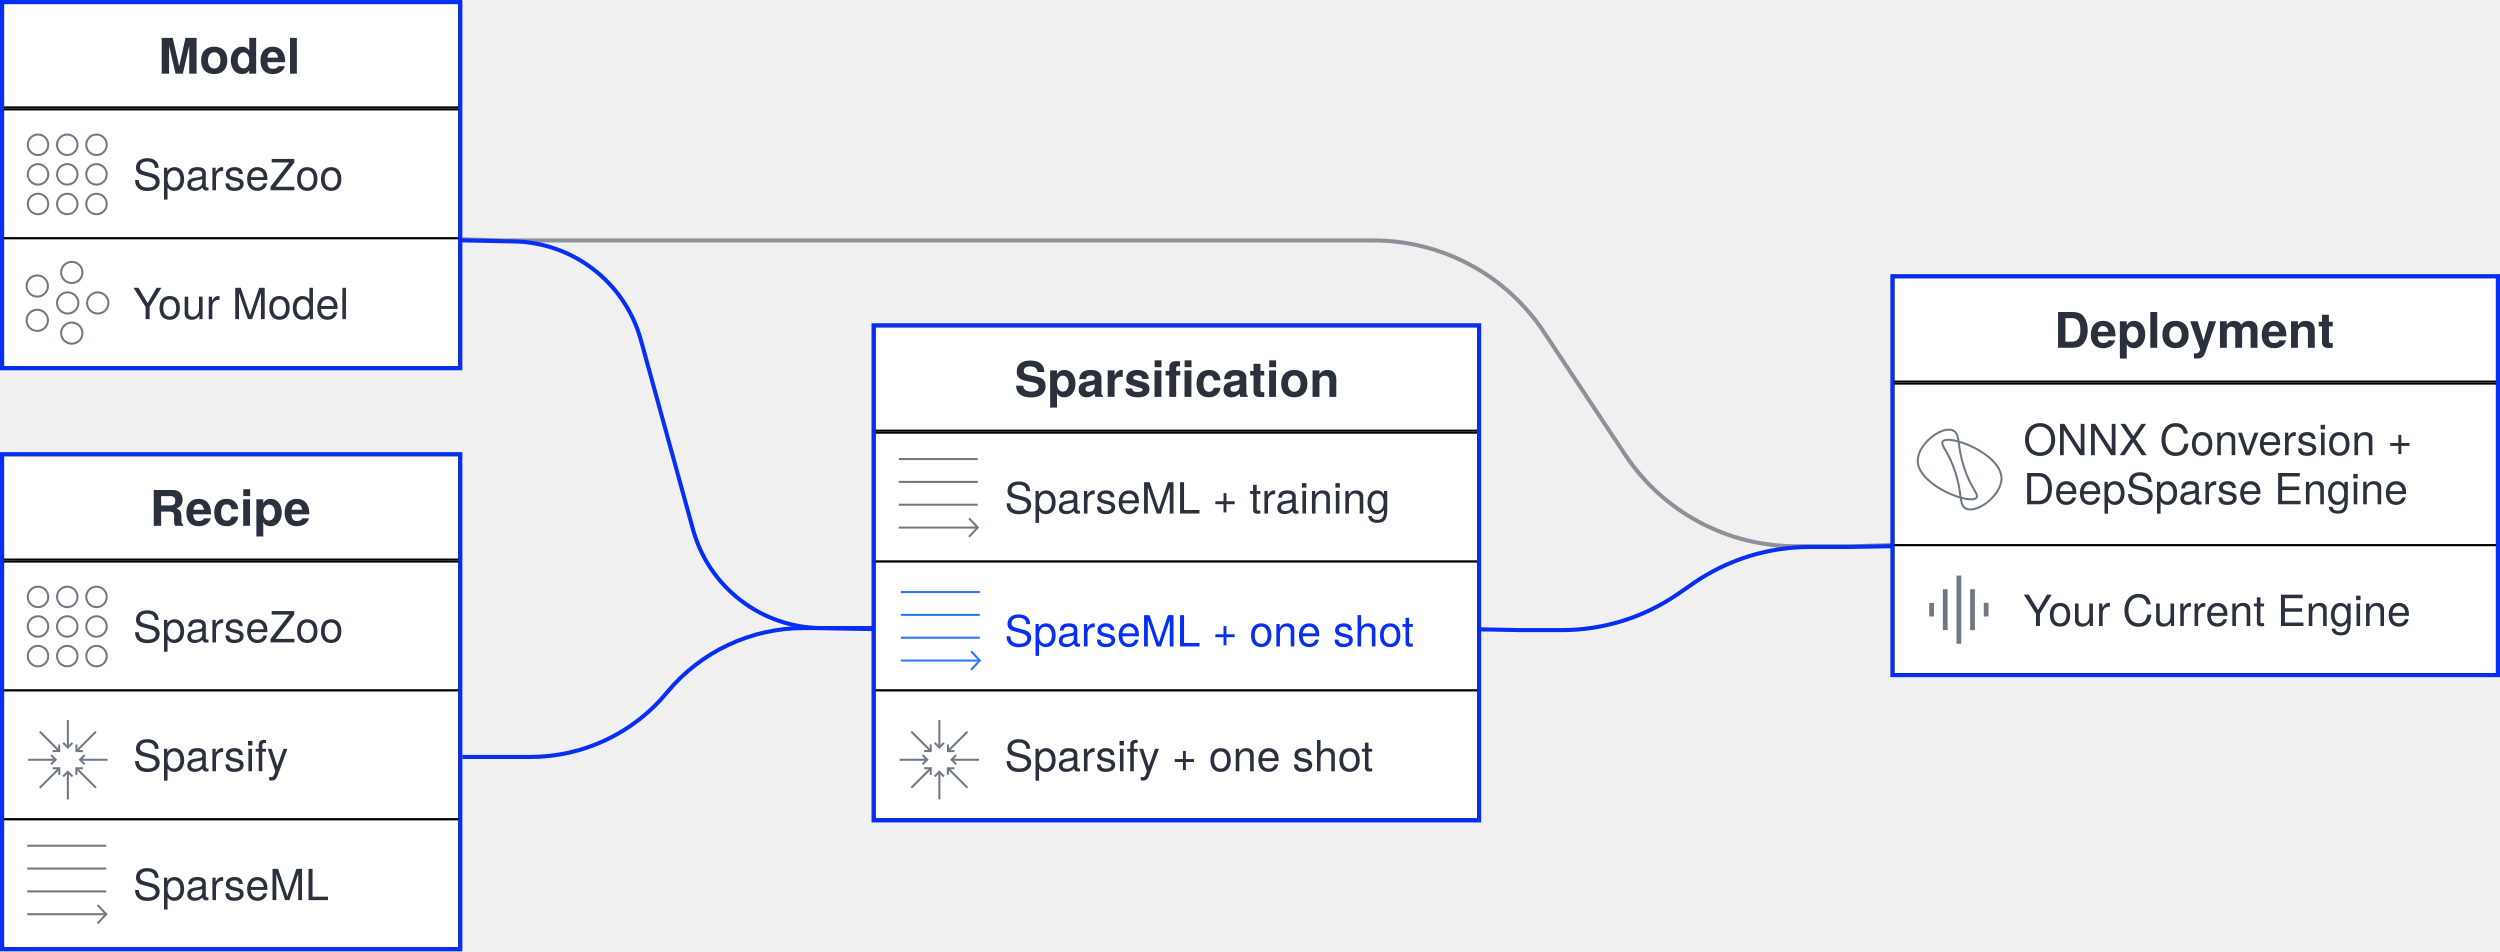
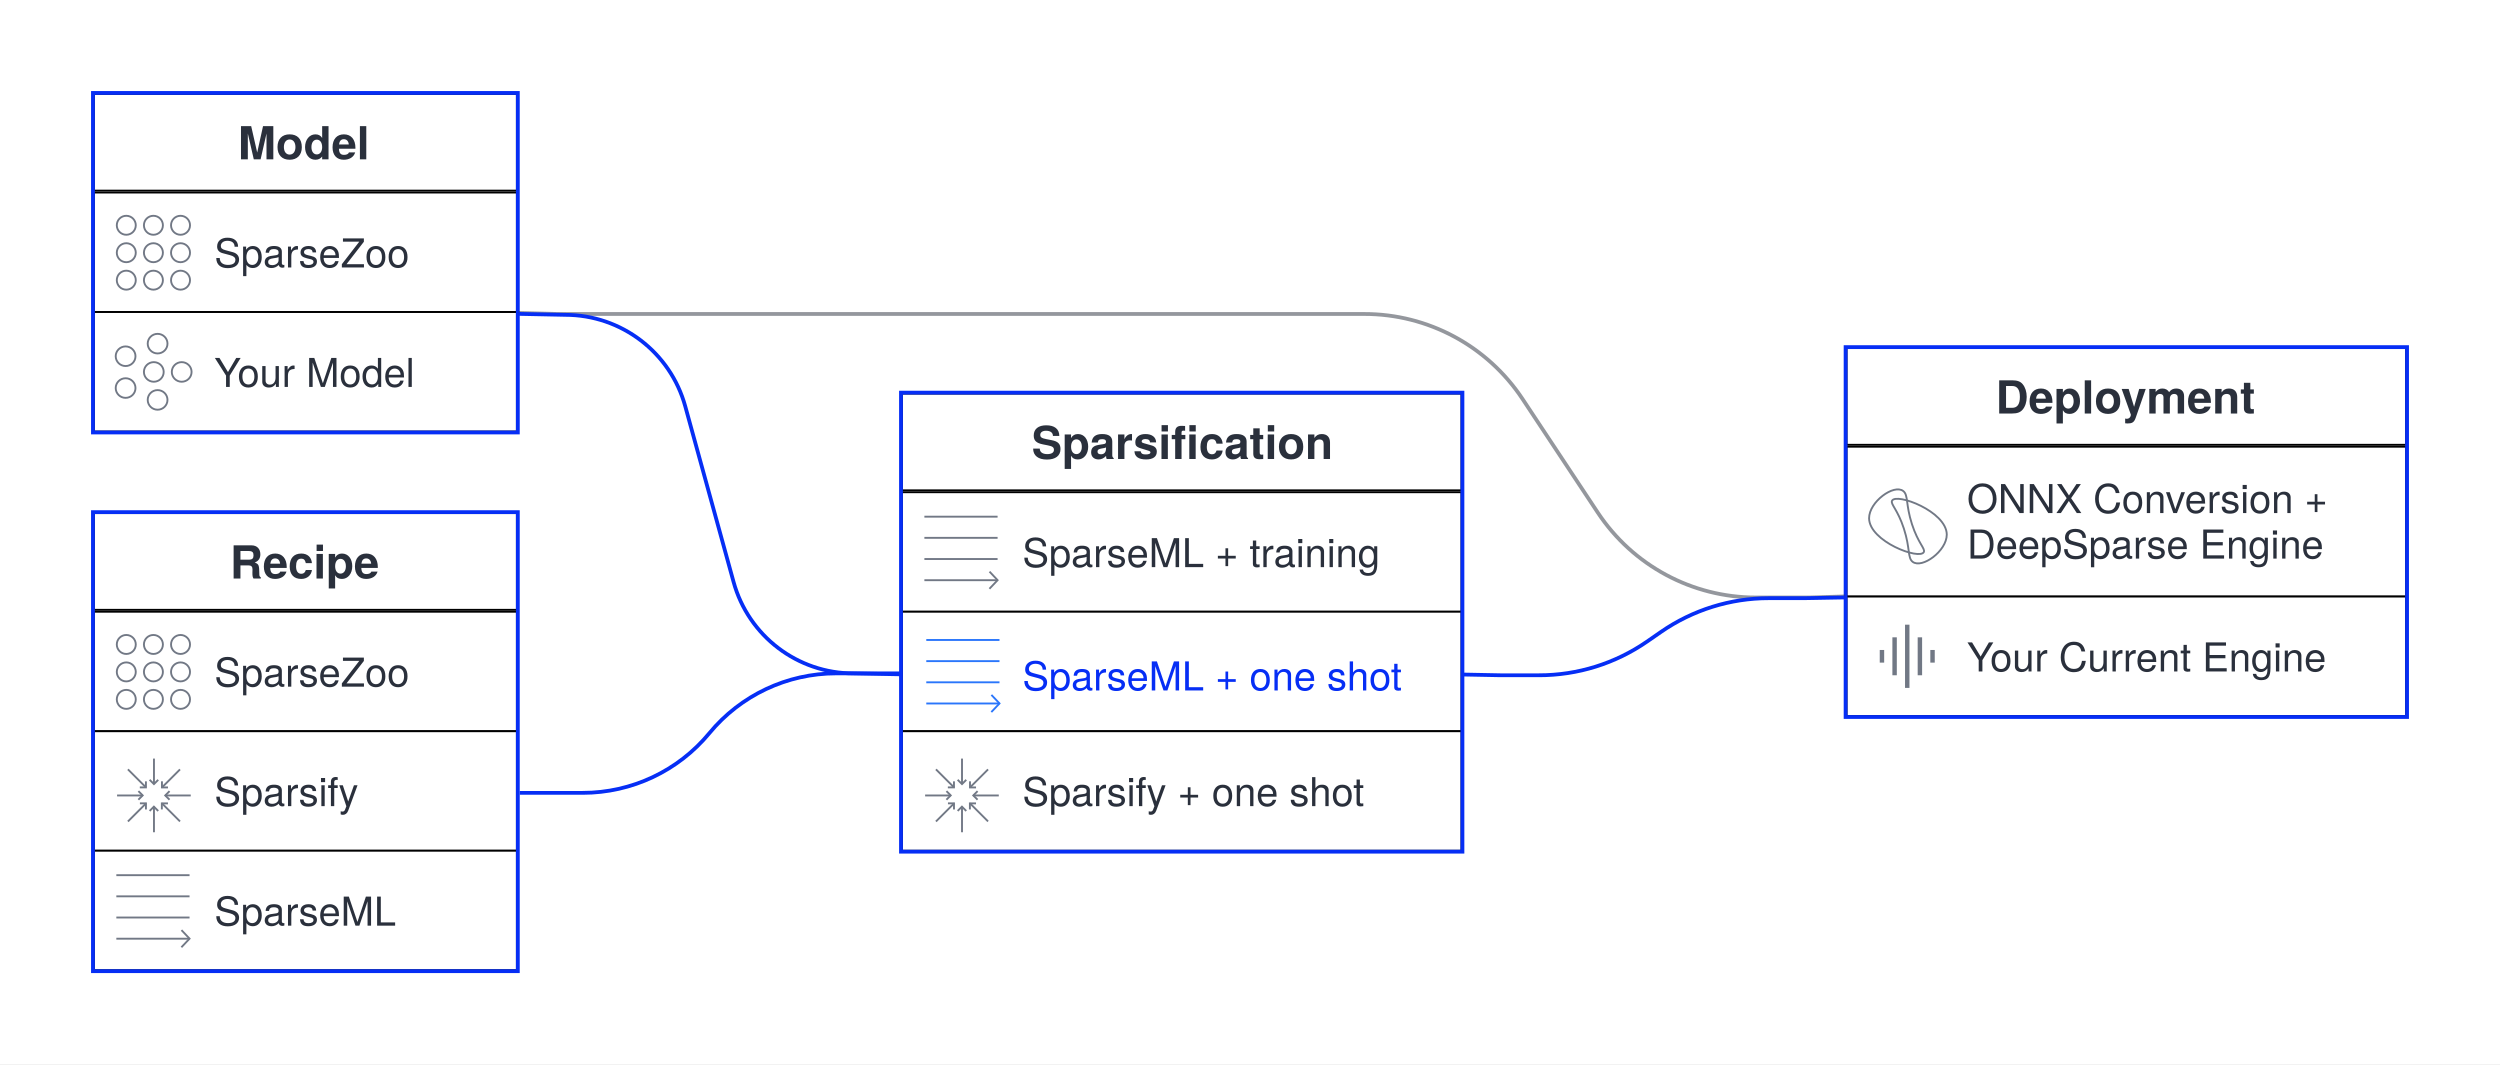
- <svg xmlns="http://www.w3.org/2000/svg" width="1222px" height="465px" viewBox="0 0 1222 465" version="1.1">
+ <svg xmlns="http://www.w3.org/2000/svg" width="1318px" height="561px" viewBox="0 0 1318 561" version="1.1">
  <defs>
    <filter id="filter-1">
      <feColorMatrix in="SourceGraphic" type="matrix" values="0 0 0 0 0.165 0 0 0 0 0.188 0 0 0 0 0.235 0 0 0 1 0" />
    </filter>
    <filter id="filter-2">
      <feColorMatrix in="SourceGraphic" type="matrix" values="0 0 0 0 0.165 0 0 0 0 0.188 0 0 0 0 0.235 0 0 0 1 0" />
    </filter>
    <filter id="filter-3">
      <feColorMatrix in="SourceGraphic" type="matrix" values="0 0 0 0 0.165 0 0 0 0 0.188 0 0 0 0 0.235 0 0 0 1 0" />
    </filter>
    <filter id="filter-4">
      <feColorMatrix in="SourceGraphic" type="matrix" values="0 0 0 0 0.165 0 0 0 0 0.188 0 0 0 0 0.235 0 0 0 1 0" />
    </filter>
    <filter id="filter-5">
      <feColorMatrix in="SourceGraphic" type="matrix" values="0 0 0 0 0.165 0 0 0 0 0.188 0 0 0 0 0.235 0 0 0 1 0" />
    </filter>
    <filter id="filter-6">
      <feColorMatrix in="SourceGraphic" type="matrix" values="0 0 0 0 0.165 0 0 0 0 0.188 0 0 0 0 0.235 0 0 0 1 0" />
    </filter>
    <filter id="filter-7">
      <feColorMatrix in="SourceGraphic" type="matrix" values="0 0 0 0 0.024 0 0 0 0 0.18 0 0 0 0 0.961 0 0 0 1 0" />
    </filter>
    <filter id="filter-8">
      <feColorMatrix in="SourceGraphic" type="matrix" values="0 0 0 0 0.165 0 0 0 0 0.188 0 0 0 0 0.235 0 0 0 1 0" />
    </filter>
    <filter id="filter-9">
      <feColorMatrix in="SourceGraphic" type="matrix" values="0 0 0 0 0.165 0 0 0 0 0.188 0 0 0 0 0.235 0 0 0 1 0" />
    </filter>
    <filter id="filter-10">
      <feColorMatrix in="SourceGraphic" type="matrix" values="0 0 0 0 0.165 0 0 0 0 0.188 0 0 0 0 0.235 0 0 0 1 0" />
    </filter>
  </defs>
  <g id="flow-sparsification_type-sparseml_oneshot" stroke="none" stroke-width="1" fill="none" fill-rule="evenodd">
-     <g id="card-model">
+     <rect fill="#FFFFFF" x="0" y="0" width="1318" height="561" />
+     <g id="card-model" transform="translate(48, 48)">
      <g id="title" transform="translate(1, 1)">
        <rect id="container" stroke="#000000" fill="#FFFFFF" x="0.5" y="0.5" width="223" height="51" />
        <text font-family="HelveticaNeue-Bold, Helvetica Neue" font-size="24" font-weight="bold" fill="#2A303C">
          <tspan x="76.468" y="35">Model</tspan>
        </text>
      </g>
      <g id="row-sparsezoo" transform="translate(1, 53)">
        <rect id="container" stroke="#000000" fill="#FFFFFF" x="0.5" y="0.5" width="223" height="63" />
        <text id="title" font-family="HelveticaNeue, Helvetica Neue" font-size="21" font-weight="normal" fill="#2A303C">
          <tspan x="64" y="40">SparseZoo</tspan>
        </text>
        <g filter="url(#filter-1)" id="icon">
          <g transform="translate(12, 12)">
            <circle id="Oval" stroke="#000000" cx="5.578" cy="5.762" r="5.005" />
            <circle id="Oval" stroke="#000000" cx="19.881" cy="5.762" r="5.005" />
            <circle id="Oval" stroke="#000000" cx="34.173" cy="5.762" r="5.005" />
            <circle id="Oval" stroke="#000000" cx="5.578" cy="20.227" r="5.005" />
            <circle id="Oval" stroke="#000000" cx="19.881" cy="20.227" r="5.005" />
            <circle id="Oval" stroke="#000000" cx="34.173" cy="20.227" r="5.005" />
            <circle id="Oval" stroke="#000000" cx="5.578" cy="34.703" r="5.005" />
            <circle id="Oval" stroke="#000000" cx="19.881" cy="34.703" r="5.005" />
            <circle id="Oval" stroke="#000000" cx="34.173" cy="34.703" r="5.005" />
          </g>
        </g>
      </g>
      <g id="row-yours" transform="translate(1, 116)">
        <rect id="container" stroke="#000000" fill="#FFFFFF" x="0.5" y="0.5" width="223" height="63" />
        <text id="title" font-family="HelveticaNeue, Helvetica Neue" font-size="21" font-weight="normal" fill="#2A303C">
          <tspan x="64" y="40">Your Model</tspan>
        </text>
        <g filter="url(#filter-2)" id="icon">
          <g transform="translate(12, 12)">
            <ellipse id="Oval" stroke="#000000" cx="22.085" cy="5.169" rx="5.214" ry="5.169" />
            <ellipse id="Oval" stroke="#000000" cx="5.214" cy="11.803" rx="5.214" ry="5.169" />
            <ellipse id="Oval" stroke="#000000" cx="20.085" cy="20.085" rx="5.214" ry="5.169" />
            <ellipse id="Oval" stroke="#000000" cx="34.786" cy="20.085" rx="5.214" ry="5.169" />
            <ellipse id="Oval" stroke="#000000" cx="5.214" cy="28.581" rx="5.214" ry="5.169" />
            <ellipse id="Oval" stroke="#000000" cx="22.085" cy="34.831" rx="5.214" ry="5.169" />
          </g>
        </g>
      </g>
      <rect id="border" stroke="#062EF5" stroke-width="2" x="1" y="1" width="224" height="179" />
    </g>
-     <g id="card-recipe" transform="translate(0, 221)">
+     <g id="card-recipe" transform="translate(48, 269)">
      <g id="title" transform="translate(1, 1)">
        <rect id="container" stroke="#000000" fill="#FFFFFF" x="0.5" y="0.5" width="223" height="51" />
        <text font-family="HelveticaNeue-Bold, Helvetica Neue" font-size="24" font-weight="bold" fill="#2A303C">
          <tspan x="72.244" y="35">Recipe</tspan>
        </text>
      </g>
      <g id="row-sparsezoo" transform="translate(1, 53)">
        <rect id="container" stroke="#000000" fill="#FFFFFF" x="0.5" y="0.5" width="223" height="63" />
        <text id="title" font-family="HelveticaNeue, Helvetica Neue" font-size="21" font-weight="normal" fill="#2A303C">
          <tspan x="64" y="40">SparseZoo</tspan>
        </text>
        <g filter="url(#filter-3)" id="icon">
          <g transform="translate(12, 12)">
            <circle id="Oval" stroke="#000000" cx="5.578" cy="5.762" r="5.005" />
            <circle id="Oval" stroke="#000000" cx="19.881" cy="5.762" r="5.005" />
            <circle id="Oval" stroke="#000000" cx="34.173" cy="5.762" r="5.005" />
            <circle id="Oval" stroke="#000000" cx="5.578" cy="20.227" r="5.005" />
            <circle id="Oval" stroke="#000000" cx="19.881" cy="20.227" r="5.005" />
            <circle id="Oval" stroke="#000000" cx="34.173" cy="20.227" r="5.005" />
            <circle id="Oval" stroke="#000000" cx="5.578" cy="34.703" r="5.005" />
            <circle id="Oval" stroke="#000000" cx="19.881" cy="34.703" r="5.005" />
            <circle id="Oval" stroke="#000000" cx="34.173" cy="34.703" r="5.005" />
          </g>
        </g>
      </g>
      <g id="row-sparsify" transform="translate(1, 116)">
        <rect id="container" stroke="#000000" fill="#FFFFFF" x="0.5" y="0.5" width="223" height="63" />
        <text id="title" font-family="HelveticaNeue, Helvetica Neue" font-size="21" font-weight="normal" fill="#2A303C">
          <tspan x="64" y="40">Sparsify</tspan>
        </text>
        <g filter="url(#filter-4)" id="icon">
          <g transform="translate(12, 14)">
            <line x1="20.171" y1="0.924" x2="20.171" y2="14.371" id="Path" stroke="#000000" />
            <polyline id="Path" stroke="#000000" points="22.41 12.124 20.162 14.371 17.876 12.095" />
            <polyline id="Path" stroke="#000000" points="17.876 28.524 20.133 26.267 22.41 28.552" />
            <line x1="20.171" y1="26.238" x2="20.171" y2="39.762" id="Path" stroke="#000000" />
            <line x1="39.562" y1="20.371" x2="26.114" y2="20.371" id="Path" stroke="#000000" />
            <polyline id="Path" stroke="#000000" points="28.371 22.61 26.114 20.362 28.39 18.076" />
            <polyline id="Path" stroke="#000000" points="11.962 18.076 14.219 20.333 11.943 22.61" />
            <line x1="14.248" y1="20.371" x2="0.724" y2="20.371" id="Path" stroke="#000000" />
            <line x1="6.429" y1="6.6" x2="15.943" y2="16.105" id="Path" stroke="#000000" />
            <polyline id="Path" stroke="#000000" points="15.933 12.924 15.933 16.114 12.705 16.114" />
            <polyline id="Path" stroke="#000000" points="24.324 27.733 24.324 24.543 27.552 24.543" />
            <line x1="24.333" y1="24.495" x2="33.895" y2="34.057" id="Path" stroke="#000000" />
            <line x1="33.895" y1="6.629" x2="24.381" y2="16.143" id="Path" stroke="#000000" />
            <polyline id="Path" stroke="#000000" points="27.562 16.133 24.381 16.133 24.381 12.914" />
            <polyline id="Path" stroke="#000000" points="12.762 24.524 15.943 24.524 15.943 27.752" />
            <line x1="16" y1="24.533" x2="6.429" y2="34.095" id="Path" stroke="#000000" />
          </g>
        </g>
      </g>
      <g id="row-sparseml" transform="translate(1, 179)">
        <rect id="container" stroke="#000000" fill="#FFFFFF" x="0.5" y="0.5" width="223" height="63" />
        <text id="title" font-family="HelveticaNeue, Helvetica Neue" font-size="21" font-weight="normal" fill="#2A303C">
          <tspan x="64" y="40">SparseML</tspan>
        </text>
        <g filter="url(#filter-5)" id="icon">
          <g transform="translate(12, 12)">
            <line x1="0.335" y1="1.394" x2="38.93" y2="1.394" id="Path" stroke="#000000" />
            <line x1="0.335" y1="12.549" x2="38.93" y2="12.549" id="Path" stroke="#000000" />
            <line x1="0.335" y1="23.714" x2="38.93" y2="23.714" id="Path" stroke="#000000" />
            <line x1="38.93" y1="34.88" x2="0.335" y2="34.88" id="Path" stroke="#000000" />
            <polyline id="Path" stroke="#000000" points="34.67 30.354 38.93 34.857 34.627 39.406" />
          </g>
        </g>
      </g>
      <rect id="border" stroke="#062EF5" stroke-width="2" x="1" y="1" width="224" height="242" />
    </g>
-     <g id="card-sparsification" transform="translate(426, 158)">
+     <g id="card-sparsification" transform="translate(474, 206)">
      <g id="title" transform="translate(1, 1)">
        <rect id="container" stroke="#000000" fill="#FFFFFF" x="0.5" y="0.5" width="295" height="51" />
        <text font-family="HelveticaNeue-Bold, Helvetica Neue" font-size="24" font-weight="bold" fill="#2A303C">
          <tspan x="68.908" y="35">Sparsification</tspan>
        </text>
      </g>
      <g id="row-sparseml-training" transform="translate(1, 53)">
        <rect id="container" stroke="#000000" fill="#FFFFFF" x="0.5" y="0.5" width="295" height="63" />
        <text id="title" font-family="HelveticaNeue, Helvetica Neue" font-size="21" font-weight="normal" fill="#2A303C">
          <tspan x="64" y="40">SparseML + training</tspan>
        </text>
        <g filter="url(#filter-6)" id="icon">
          <g transform="translate(12, 12)">
            <line x1="0.335" y1="1.394" x2="38.93" y2="1.394" id="Path" stroke="#000000" />
            <line x1="0.335" y1="12.549" x2="38.93" y2="12.549" id="Path" stroke="#000000" />
            <line x1="0.335" y1="23.714" x2="38.93" y2="23.714" id="Path" stroke="#000000" />
            <line x1="38.93" y1="34.88" x2="0.335" y2="34.88" id="Path" stroke="#000000" />
            <polyline id="Path" stroke="#000000" points="34.67 30.354 38.93 34.857 34.627 39.406" />
          </g>
        </g>
      </g>
      <g id="row-sparsify" transform="translate(1, 116)">
        <rect id="container" stroke="#000000" fill="#FFFFFF" x="0.5" y="0.5" width="295" height="63" />
        <text id="title" font-family="HelveticaNeue, Helvetica Neue" font-size="21" font-weight="normal" fill="#062EF5">
          <tspan x="64" y="42">SparseML + one shot</tspan>
        </text>
        <g filter="url(#filter-7)" id="icon">
          <g transform="translate(13, 14)">
            <line x1="0.335" y1="1.394" x2="38.93" y2="1.394" id="Path" stroke="#000000" />
            <line x1="0.335" y1="12.549" x2="38.93" y2="12.549" id="Path" stroke="#000000" />
            <line x1="0.335" y1="23.714" x2="38.93" y2="23.714" id="Path" stroke="#000000" />
            <line x1="38.93" y1="34.88" x2="0.335" y2="34.88" id="Path" stroke="#000000" />
            <polyline id="Path" stroke="#000000" points="34.67 30.354 38.93 34.857 34.627 39.406" />
          </g>
        </g>
      </g>
      <g id="row-custom" transform="translate(1, 179)">
        <rect id="container" stroke="#000000" fill="#FFFFFF" x="0.5" y="0.5" width="295" height="63" />
        <text id="title" font-family="HelveticaNeue, Helvetica Neue" font-size="21" font-weight="normal" fill="#2A303C">
          <tspan x="64" y="40">Sparsify + one shot</tspan>
        </text>
        <g filter="url(#filter-8)" id="icon">
          <g transform="translate(12, 14)">
            <line x1="20.171" y1="0.924" x2="20.171" y2="14.371" id="Path" stroke="#000000" />
            <polyline id="Path" stroke="#000000" points="22.41 12.124 20.162 14.371 17.876 12.095" />
            <polyline id="Path" stroke="#000000" points="17.876 28.524 20.133 26.267 22.41 28.552" />
            <line x1="20.171" y1="26.238" x2="20.171" y2="39.762" id="Path" stroke="#000000" />
            <line x1="39.562" y1="20.371" x2="26.114" y2="20.371" id="Path" stroke="#000000" />
            <polyline id="Path" stroke="#000000" points="28.371 22.61 26.114 20.362 28.39 18.076" />
            <polyline id="Path" stroke="#000000" points="11.962 18.076 14.219 20.333 11.943 22.61" />
            <line x1="14.248" y1="20.371" x2="0.724" y2="20.371" id="Path" stroke="#000000" />
            <line x1="6.429" y1="6.6" x2="15.943" y2="16.105" id="Path" stroke="#000000" />
            <polyline id="Path" stroke="#000000" points="15.933 12.924 15.933 16.114 12.705 16.114" />
            <polyline id="Path" stroke="#000000" points="24.324 27.733 24.324 24.543 27.552 24.543" />
            <line x1="24.333" y1="24.495" x2="33.895" y2="34.057" id="Path" stroke="#000000" />
            <line x1="33.895" y1="6.629" x2="24.381" y2="16.143" id="Path" stroke="#000000" />
            <polyline id="Path" stroke="#000000" points="27.562 16.133 24.381 16.133 24.381 12.914" />
            <polyline id="Path" stroke="#000000" points="12.762 24.524 15.943 24.524 15.943 27.752" />
            <line x1="16" y1="24.533" x2="6.429" y2="34.095" id="Path" stroke="#000000" />
          </g>
        </g>
      </g>
      <rect id="border" stroke="#062EF5" stroke-width="2" x="1" y="1" width="296" height="242" />
    </g>
-     <g id="card-deployment" transform="translate(924, 134)">
+     <g id="card-deployment" transform="translate(972, 182)">
      <g id="title" transform="translate(1, 1)">
        <rect id="container" stroke="#000000" fill="#FFFFFF" x="0.5" y="0.5" width="295" height="51" />
        <text font-family="HelveticaNeue-Bold, Helvetica Neue" font-size="24" font-weight="bold" fill="#2A303C">
          <tspan x="79.132" y="35">Deployment</tspan>
        </text>
      </g>
      <g id="row-deepsparse" transform="translate(1, 53)">
        <rect id="container" stroke="#000000" fill="#FFFFFF" x="0.5" y="0.5" width="295" height="79" />
        <text id="title" font-family="HelveticaNeue, Helvetica Neue" font-size="21" font-weight="normal" fill="#2A303C">
          <tspan x="64" y="35.5">ONNX Conversion + </tspan>
          <tspan x="64" y="59.5">DeepSparse Engine</tspan>
        </text>
        <g filter="url(#filter-9)" id="icon">
          <g transform="translate(12, 22.5)">
            <path d="M18.38,1.37 C13.46,-2.44 0.38,7.06 0.38,15.72 C0.49,27.98 27.1,37.9 29.24,33.54 C30.12,31.76 26.24,28.92 22.99,18.85 C19.61,8.4 21.13,3.49 18.38,1.37 Z" id="Path" stroke="#000000" />
            <path d="M23.34,38.68 C28.27,42.49 41.34,32.99 41.34,24.33 C41.23,12.07 14.62,2.15 12.47,6.51 C11.6,8.29 15.47,11.13 18.73,21.2 C22.12,31.65 20.6,36.56 23.34,38.68 Z" id="Path" stroke="#000000" />
          </g>
        </g>
      </g>
      <g id="row-yours" transform="translate(1, 132)">
        <rect id="container" stroke="#000000" fill="#FFFFFF" x="0.5" y="0.5" width="295" height="63" />
        <text id="title" font-family="HelveticaNeue, Helvetica Neue" font-size="21" font-weight="normal" fill="#2A303C">
          <tspan x="64" y="40">Your Current Engine</tspan>
        </text>
        <g filter="url(#filter-10)" id="icon">
          <g transform="translate(13, 12)">
            <polygon id="Path" points="0 0 40 0 40 40 0 40" />
            <path d="M11.667,30 L14,30 L14,10 L11.667,10 L11.667,30 Z M18.333,36.667 L20.667,36.667 L20.667,3.333 L18.333,3.333 L18.333,36.667 Z M5,23.333 L7.333,23.333 L7.333,16.667 L5,16.667 L5,23.333 Z M25,30 L27.333,30 L27.333,10 L25,10 L25,30 Z M31.667,16.667 L31.667,23.333 L34,23.333 L34,16.667 L31.667,16.667 Z" id="Shape" fill="#000000" fill-rule="nonzero" />
          </g>
        </g>
      </g>
      <rect id="border" stroke="#062EF5" stroke-width="2" x="1" y="1" width="296" height="195" />
    </g>
-     <path d="M226.5,117 L246,117.53 L671.288,117.53 C704.83,117.53 736.138,134.346 754.66,162.31 L794.34,222.22 C812.862,250.184 844.17,267 877.712,267 L906,267 L906,267 L923.5,266.47" id="line-model-deployment" stroke-opacity="0.5" stroke="#2A303C" stroke-width="2" stroke-linecap="square" />
-     <path d="M226.5,117.5 L250,117.987 C279.534,117.987 305.428,137.72 313.262,166.196 L338.738,258.804 C346.572,287.28 372.466,307.013 402,307.013 L402,307.013 L402,307.013 L426.5,307.5" id="line-model-sparsification" stroke="#062EF5" stroke-width="2" stroke-linecap="square" />
-     <path d="M227,370 L250,370 L259.156,370 C285.021,370 309.535,358.448 326,338.5 C342.465,318.552 366.979,307 392.844,307 L402,307 L402,307 L426,307" id="line-recipe-sparsification" stroke="#062EF5" stroke-width="2" stroke-linecap="square" />
-     <path d="M724.5,307.637 L743,308 L763.413,308 C783.751,308 803.606,301.798 820.329,290.222 L827.671,285.14 C844.394,273.564 864.249,267.363 884.587,267.363 L903.102,267.363 L903.102,267.363 L923.5,267" id="line-sparsification-deployment" stroke="#062EF5" stroke-width="2" stroke-linecap="square" />
+     <path d="M274.5,165 L294,165.53 L719.288,165.53 C752.83,165.53 784.138,182.346 802.66,210.31 L842.34,270.22 C860.862,298.184 892.17,315 925.712,315 L954,315 L954,315 L971.5,314.47" id="line-model-deployment" stroke-opacity="0.5" stroke="#2A303C" stroke-width="2" stroke-linecap="square" />
+     <path d="M274.5,165.5 L298,165.987 C327.534,165.987 353.428,185.72 361.262,214.196 L386.738,306.804 C394.572,335.28 420.466,355.013 450,355.013 L450,355.013 L450,355.013 L474.5,355.5" id="line-model-sparsification" stroke="#062EF5" stroke-width="2" stroke-linecap="square" />
+     <path d="M275,418 L298,418 L307.156,418 C333.021,418 357.535,406.448 374,386.5 C390.465,366.552 414.979,355 440.844,355 L450,355 L450,355 L474,355" id="line-recipe-sparsification" stroke="#062EF5" stroke-width="2" stroke-linecap="square" />
+     <path d="M772.5,355.637 L791,356 L811.413,356 C831.751,356 851.606,349.798 868.329,338.222 L875.671,333.14 C892.394,321.564 912.249,315.363 932.587,315.363 L951.102,315.363 L951.102,315.363 L971.5,315" id="line-sparsification-deployment" stroke="#062EF5" stroke-width="2" stroke-linecap="square" />
  </g>
</svg>
